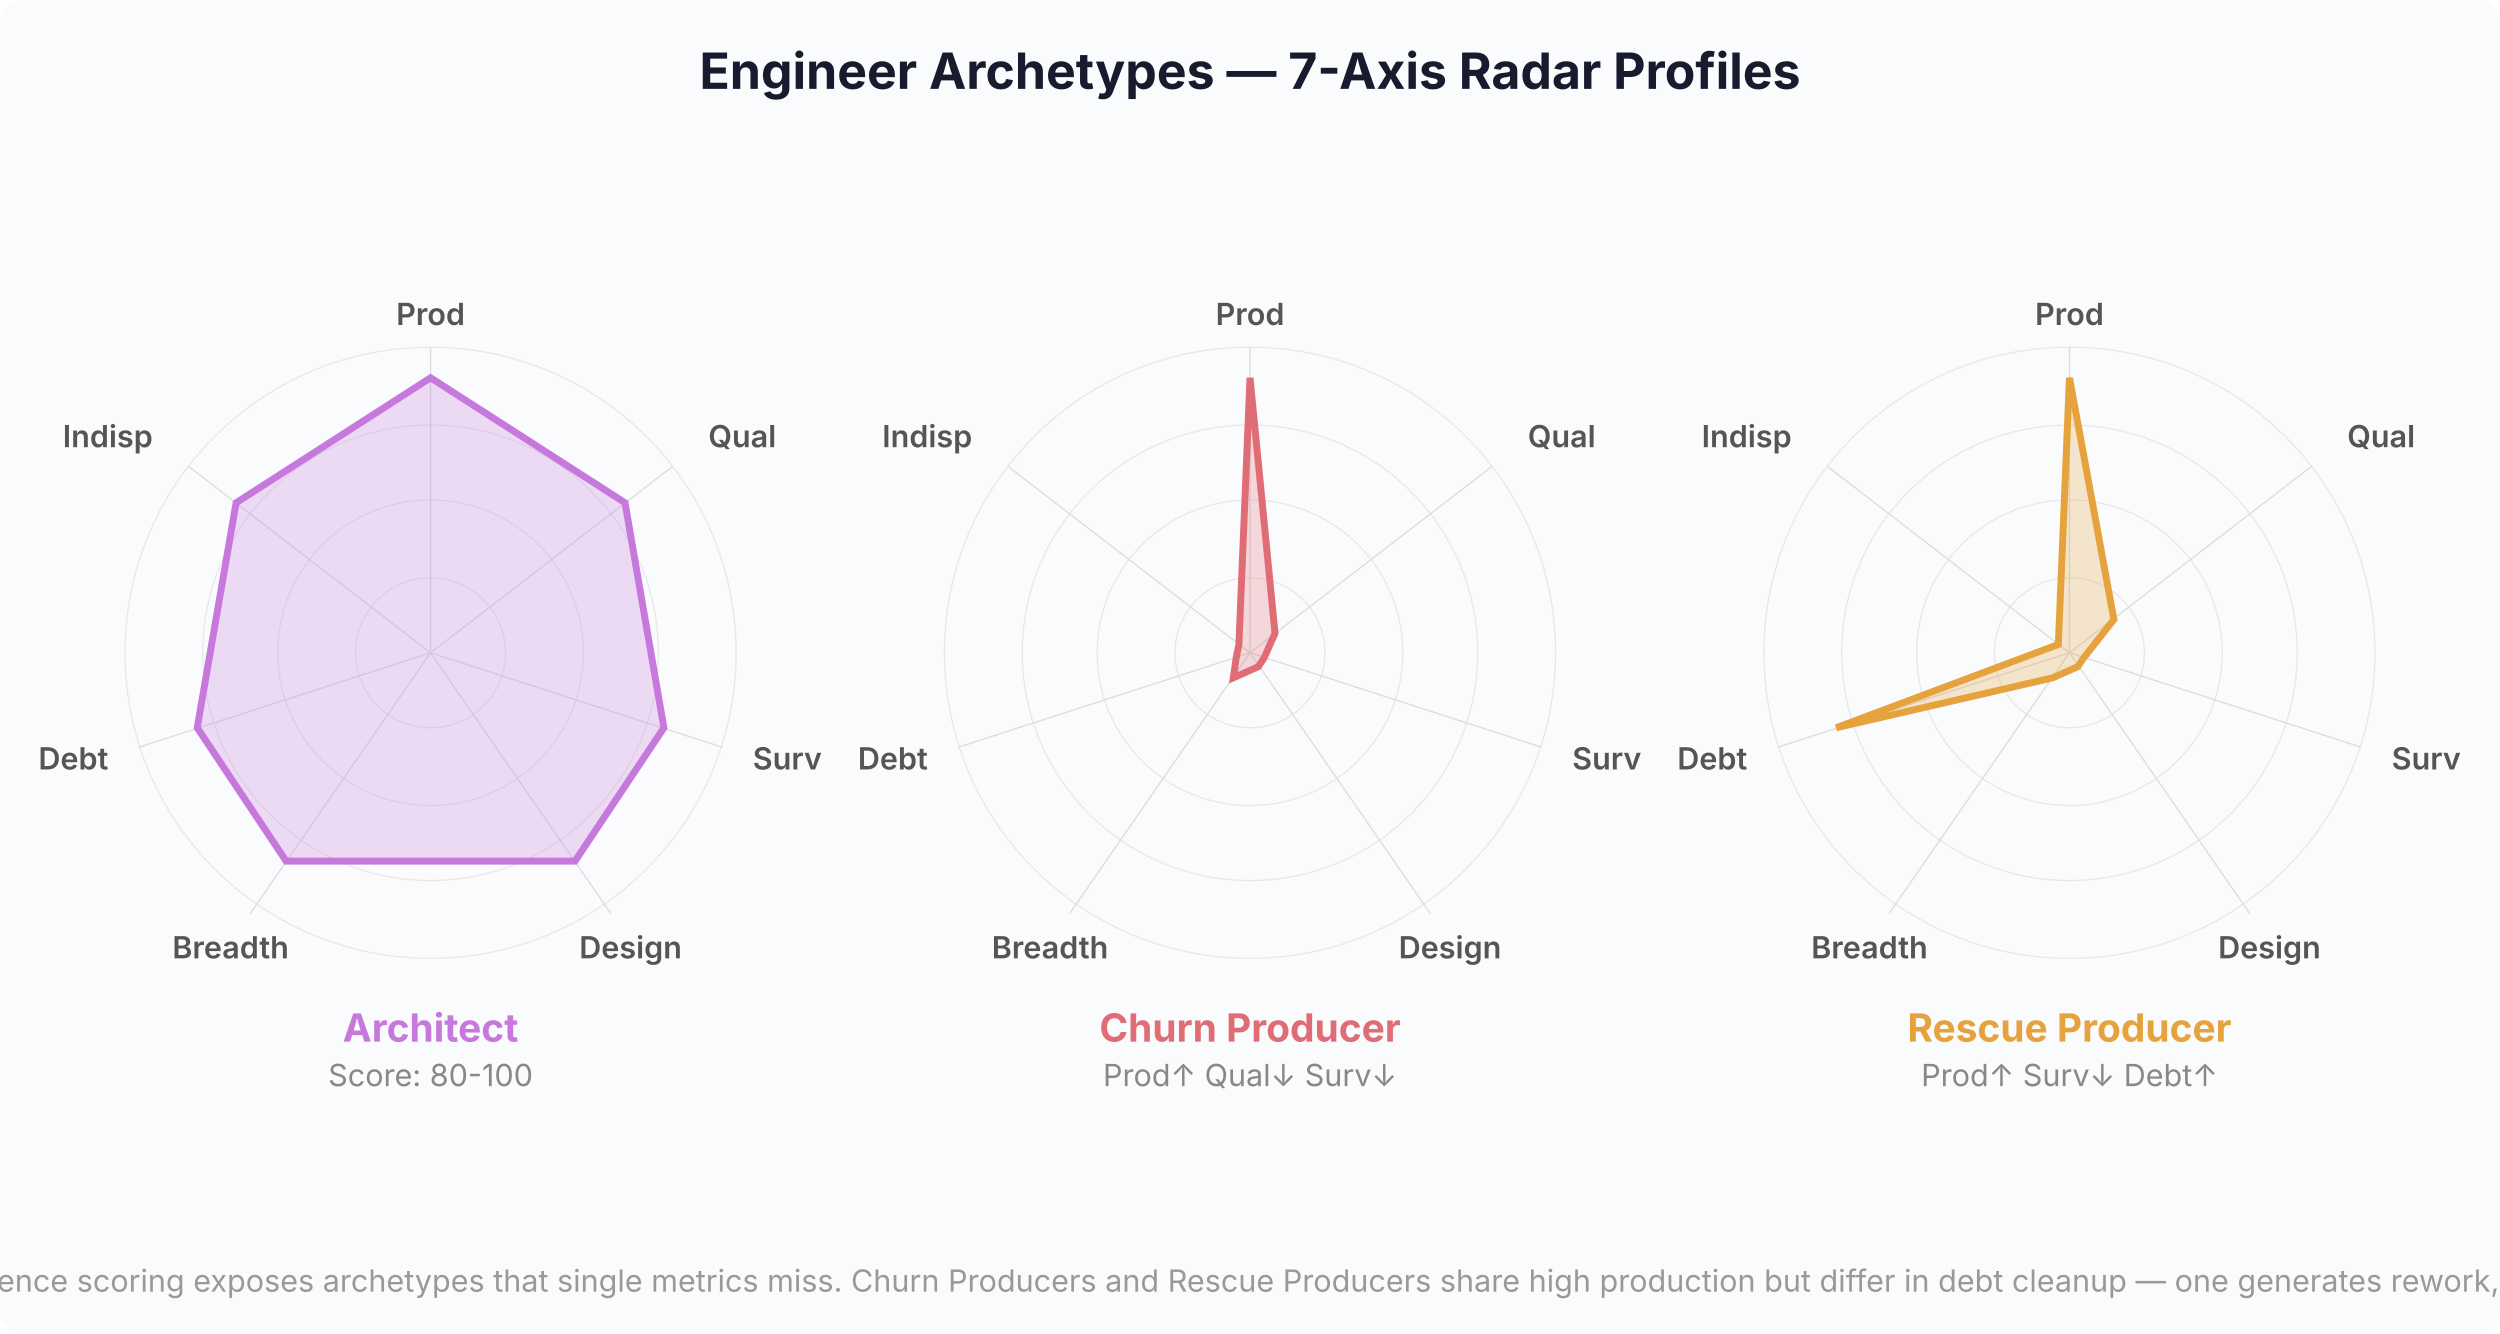
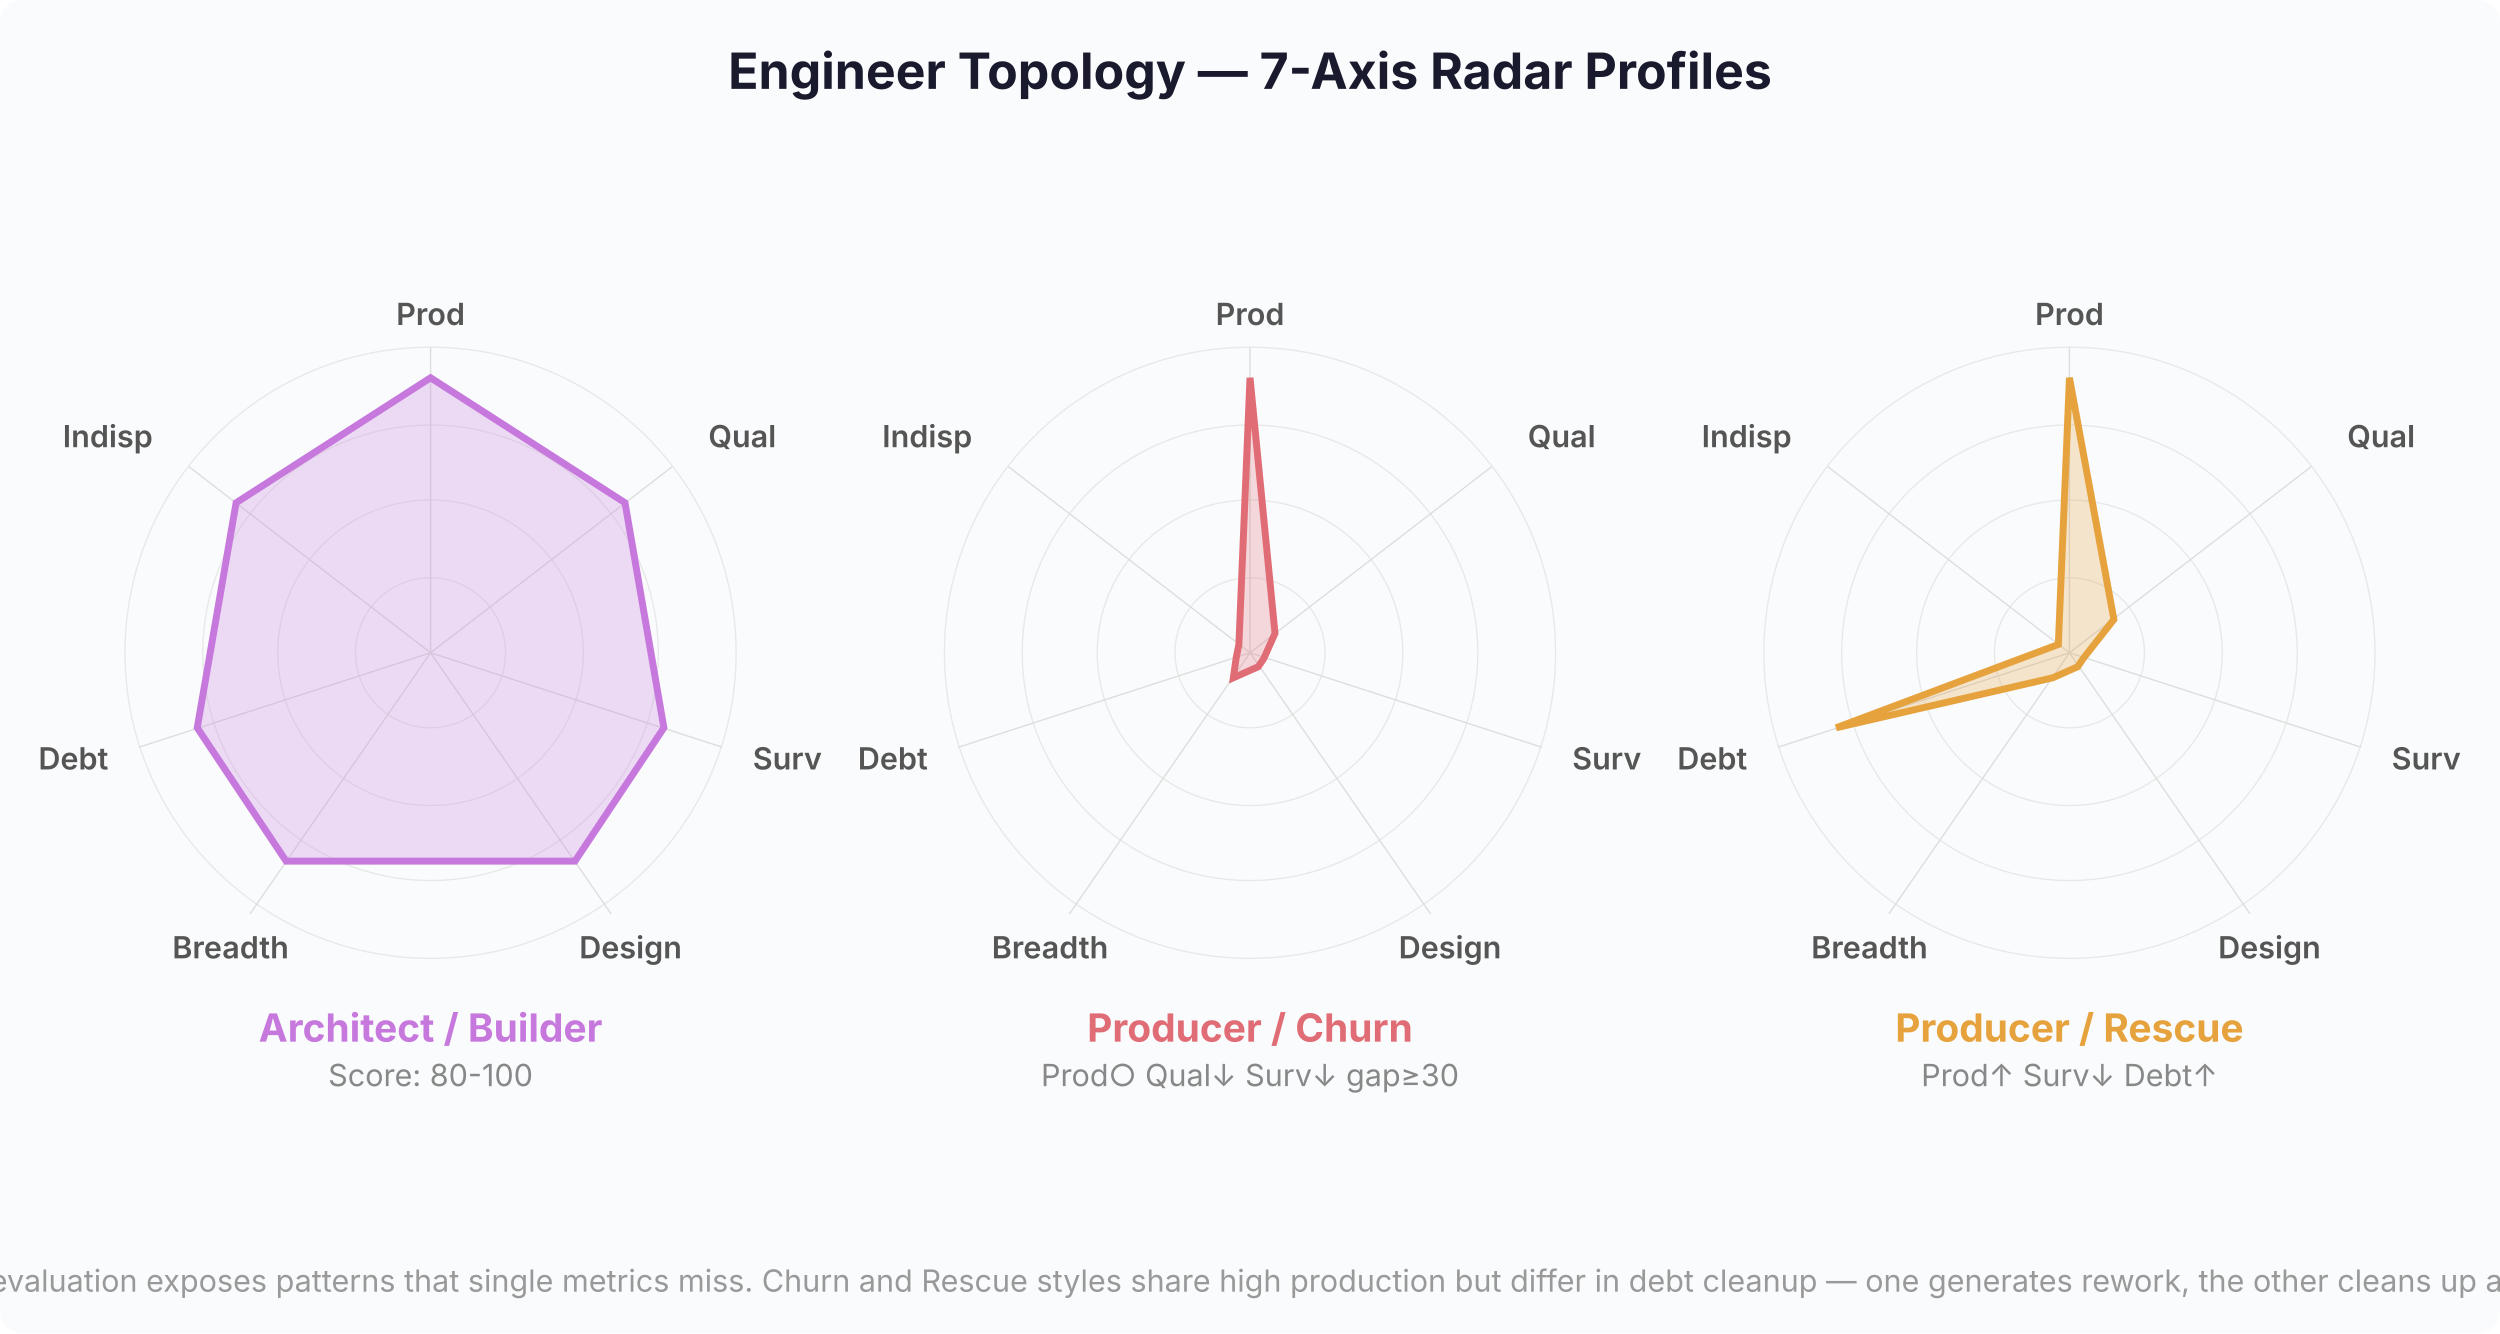
<svg xmlns="http://www.w3.org/2000/svg" width="900" height="480" viewBox="0 0 900 480">
  <defs>
    <style>
      text { font-family: -apple-system, 'Segoe UI', sans-serif; }
      .title { font-size: 18px; font-weight: 700; fill: #1a1a2e; }
      .axis-label { font-size: 11px; fill: #555; font-weight: 600; }
      .legend-text { font-size: 12px; fill: #333; }
      .grid-label { font-size: 9px; fill: #999; }
    </style>
  </defs>
  <rect width="900" height="480" rx="8" fill="#fafbfc" />
-   <text x="450" y="32" text-anchor="middle" class="title">Engineer Archetypes — 7-Axis Radar Profiles</text>
+   <text x="450" y="32" text-anchor="middle" class="title">Engineer Topology — 7-Axis Radar Profiles</text>
  <g transform="translate(155,235)">
    <circle cx="0" cy="0" r="110" fill="none" stroke="#e8e8e8" stroke-width="0.5" />
    <circle cx="0" cy="0" r="82" fill="none" stroke="#e8e8e8" stroke-width="0.5" />
    <circle cx="0" cy="0" r="55" fill="none" stroke="#e8e8e8" stroke-width="0.5" />
    <circle cx="0" cy="0" r="27" fill="none" stroke="#e8e8e8" stroke-width="0.5" />
    <line x1="0" y1="0" x2="0" y2="-110" stroke="#ddd" stroke-width="0.5" />
    <line x1="0" y1="0" x2="87" y2="-67" stroke="#ddd" stroke-width="0.5" />
    <line x1="0" y1="0" x2="105" y2="34" stroke="#ddd" stroke-width="0.5" />
    <line x1="0" y1="0" x2="65" y2="94" stroke="#ddd" stroke-width="0.5" />
    <line x1="0" y1="0" x2="-65" y2="94" stroke="#ddd" stroke-width="0.5" />
    <line x1="0" y1="0" x2="-105" y2="34" stroke="#ddd" stroke-width="0.5" />
    <line x1="0" y1="0" x2="-87" y2="-67" stroke="#ddd" stroke-width="0.5" />
    <polygon points="0,-99 70,-54 84,27 52,75 -52,75 -84,27 -70,-54" fill="rgba(199,120,221,0.25)" stroke="#c678dd" stroke-width="2.5" />
    <text x="0" y="-118" text-anchor="middle" class="axis-label">Prod</text>
    <text x="100" y="-74" text-anchor="start" class="axis-label">Qual</text>
    <text x="116" y="42" text-anchor="start" class="axis-label">Surv</text>
    <text x="72" y="110" text-anchor="middle" class="axis-label">Design</text>
    <text x="-72" y="110" text-anchor="middle" class="axis-label">Breadth</text>
    <text x="-116" y="42" text-anchor="end" class="axis-label">Debt</text>
    <text x="-100" y="-74" text-anchor="end" class="axis-label">Indisp</text>
-     <text x="0" y="140" text-anchor="middle" font-size="14" font-weight="700" fill="#c678dd">Architect</text>
+     <text x="0" y="140" text-anchor="middle" font-size="14" font-weight="700" fill="#c678dd">Architect / Builder</text>
    <text x="0" y="156" text-anchor="middle" font-size="11" fill="#888">Score: 80-100</text>
  </g>
  <g transform="translate(450,235)">
    <circle cx="0" cy="0" r="110" fill="none" stroke="#e8e8e8" stroke-width="0.5" />
    <circle cx="0" cy="0" r="82" fill="none" stroke="#e8e8e8" stroke-width="0.5" />
    <circle cx="0" cy="0" r="55" fill="none" stroke="#e8e8e8" stroke-width="0.5" />
    <circle cx="0" cy="0" r="27" fill="none" stroke="#e8e8e8" stroke-width="0.5" />
    <line x1="0" y1="0" x2="0" y2="-110" stroke="#ddd" stroke-width="0.5" />
    <line x1="0" y1="0" x2="87" y2="-67" stroke="#ddd" stroke-width="0.5" />
    <line x1="0" y1="0" x2="105" y2="34" stroke="#ddd" stroke-width="0.5" />
    <line x1="0" y1="0" x2="65" y2="94" stroke="#ddd" stroke-width="0.5" />
    <line x1="0" y1="0" x2="-65" y2="94" stroke="#ddd" stroke-width="0.5" />
    <line x1="0" y1="0" x2="-105" y2="34" stroke="#ddd" stroke-width="0.5" />
    <line x1="0" y1="0" x2="-87" y2="-67" stroke="#ddd" stroke-width="0.5" />
    <polygon points="0,-99 9,-7 5,2 3,5 -6,9 -5,2 -4,-3" fill="rgba(224,108,117,0.25)" stroke="#e06c75" stroke-width="2.5" />
    <text x="0" y="-118" text-anchor="middle" class="axis-label">Prod</text>
    <text x="100" y="-74" text-anchor="start" class="axis-label">Qual</text>
    <text x="116" y="42" text-anchor="start" class="axis-label">Surv</text>
    <text x="72" y="110" text-anchor="middle" class="axis-label">Design</text>
    <text x="-72" y="110" text-anchor="middle" class="axis-label">Breadth</text>
    <text x="-116" y="42" text-anchor="end" class="axis-label">Debt</text>
    <text x="-100" y="-74" text-anchor="end" class="axis-label">Indisp</text>
-     <text x="0" y="140" text-anchor="middle" font-size="14" font-weight="700" fill="#e06c75">Churn Producer</text>
-     <text x="0" y="156" text-anchor="middle" font-size="11" fill="#888">Prod↑ Qual↓ Surv↓</text>
+     <text x="0" y="140" text-anchor="middle" font-size="14" font-weight="700" fill="#e06c75">Producer / Churn</text>
+     <text x="0" y="156" text-anchor="middle" font-size="11" fill="#888">Prod○ Qual↓ Surv↓ gap≥30</text>
  </g>
  <g transform="translate(745,235)">
    <circle cx="0" cy="0" r="110" fill="none" stroke="#e8e8e8" stroke-width="0.5" />
    <circle cx="0" cy="0" r="82" fill="none" stroke="#e8e8e8" stroke-width="0.5" />
    <circle cx="0" cy="0" r="55" fill="none" stroke="#e8e8e8" stroke-width="0.5" />
    <circle cx="0" cy="0" r="27" fill="none" stroke="#e8e8e8" stroke-width="0.5" />
    <line x1="0" y1="0" x2="0" y2="-110" stroke="#ddd" stroke-width="0.5" />
    <line x1="0" y1="0" x2="87" y2="-67" stroke="#ddd" stroke-width="0.5" />
    <line x1="0" y1="0" x2="105" y2="34" stroke="#ddd" stroke-width="0.5" />
    <line x1="0" y1="0" x2="65" y2="94" stroke="#ddd" stroke-width="0.5" />
    <line x1="0" y1="0" x2="-65" y2="94" stroke="#ddd" stroke-width="0.5" />
    <line x1="0" y1="0" x2="-105" y2="34" stroke="#ddd" stroke-width="0.5" />
    <line x1="0" y1="0" x2="-87" y2="-67" stroke="#ddd" stroke-width="0.5" />
    <polygon points="0,-99 16,-12 5,2 3,5 -6,9 -84,27 -4,-3" fill="rgba(230,162,60,0.25)" stroke="#e6a23c" stroke-width="2.5" />
    <text x="0" y="-118" text-anchor="middle" class="axis-label">Prod</text>
    <text x="100" y="-74" text-anchor="start" class="axis-label">Qual</text>
    <text x="116" y="42" text-anchor="start" class="axis-label">Surv</text>
    <text x="72" y="110" text-anchor="middle" class="axis-label">Design</text>
    <text x="-72" y="110" text-anchor="middle" class="axis-label">Breadth</text>
    <text x="-116" y="42" text-anchor="end" class="axis-label">Debt</text>
    <text x="-100" y="-74" text-anchor="end" class="axis-label">Indisp</text>
-     <text x="0" y="140" text-anchor="middle" font-size="14" font-weight="700" fill="#e6a23c">Rescue Producer</text>
+     <text x="0" y="140" text-anchor="middle" font-size="14" font-weight="700" fill="#e6a23c">Producer / Rescue</text>
    <text x="0" y="156" text-anchor="middle" font-size="11" fill="#888">Prod↑ Surv↓ Debt↑</text>
  </g>
-   <text x="450" y="465" text-anchor="middle" font-size="11" fill="#999" font-family="-apple-system, sans-serif">Multi-axis evaluation with confidence scoring exposes archetypes that single metrics miss. Churn Producers and Rescue Producers share high production but differ in debt cleanup — one generates rework, the other cleans up after others.</text>
+   <text x="450" y="465" text-anchor="middle" font-size="11" fill="#999" font-family="-apple-system, sans-serif">Multi-axis evaluation exposes patterns that single metrics miss. Churn and Rescue styles share high production but differ in debt cleanup — one generates rework, the other cleans up after others.</text>
</svg>
